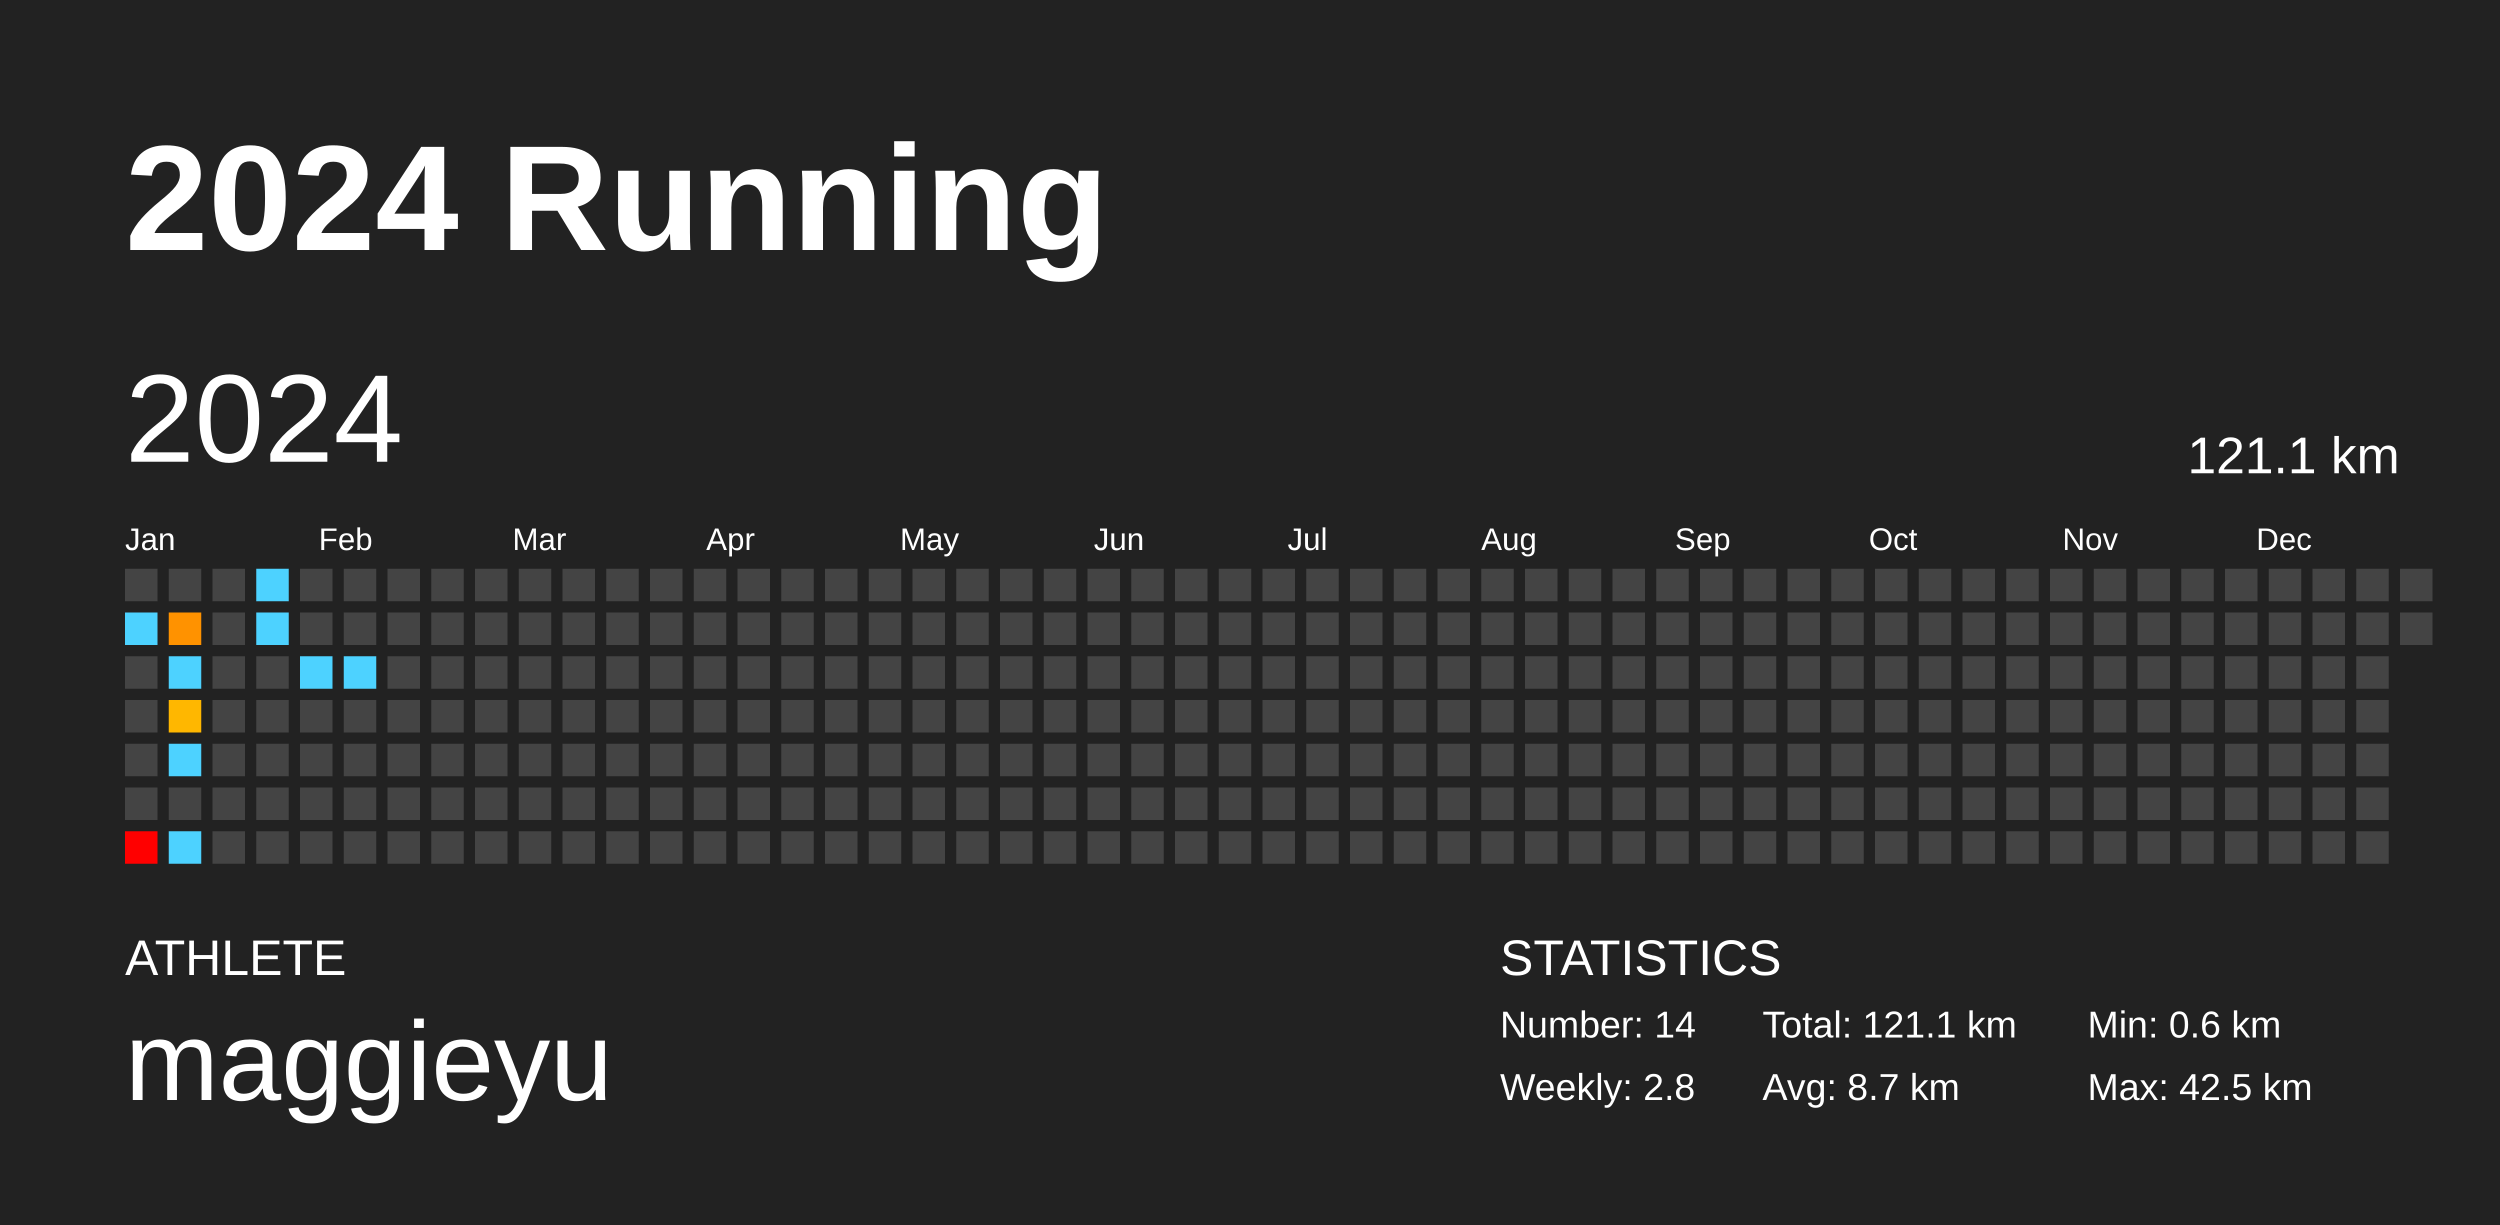
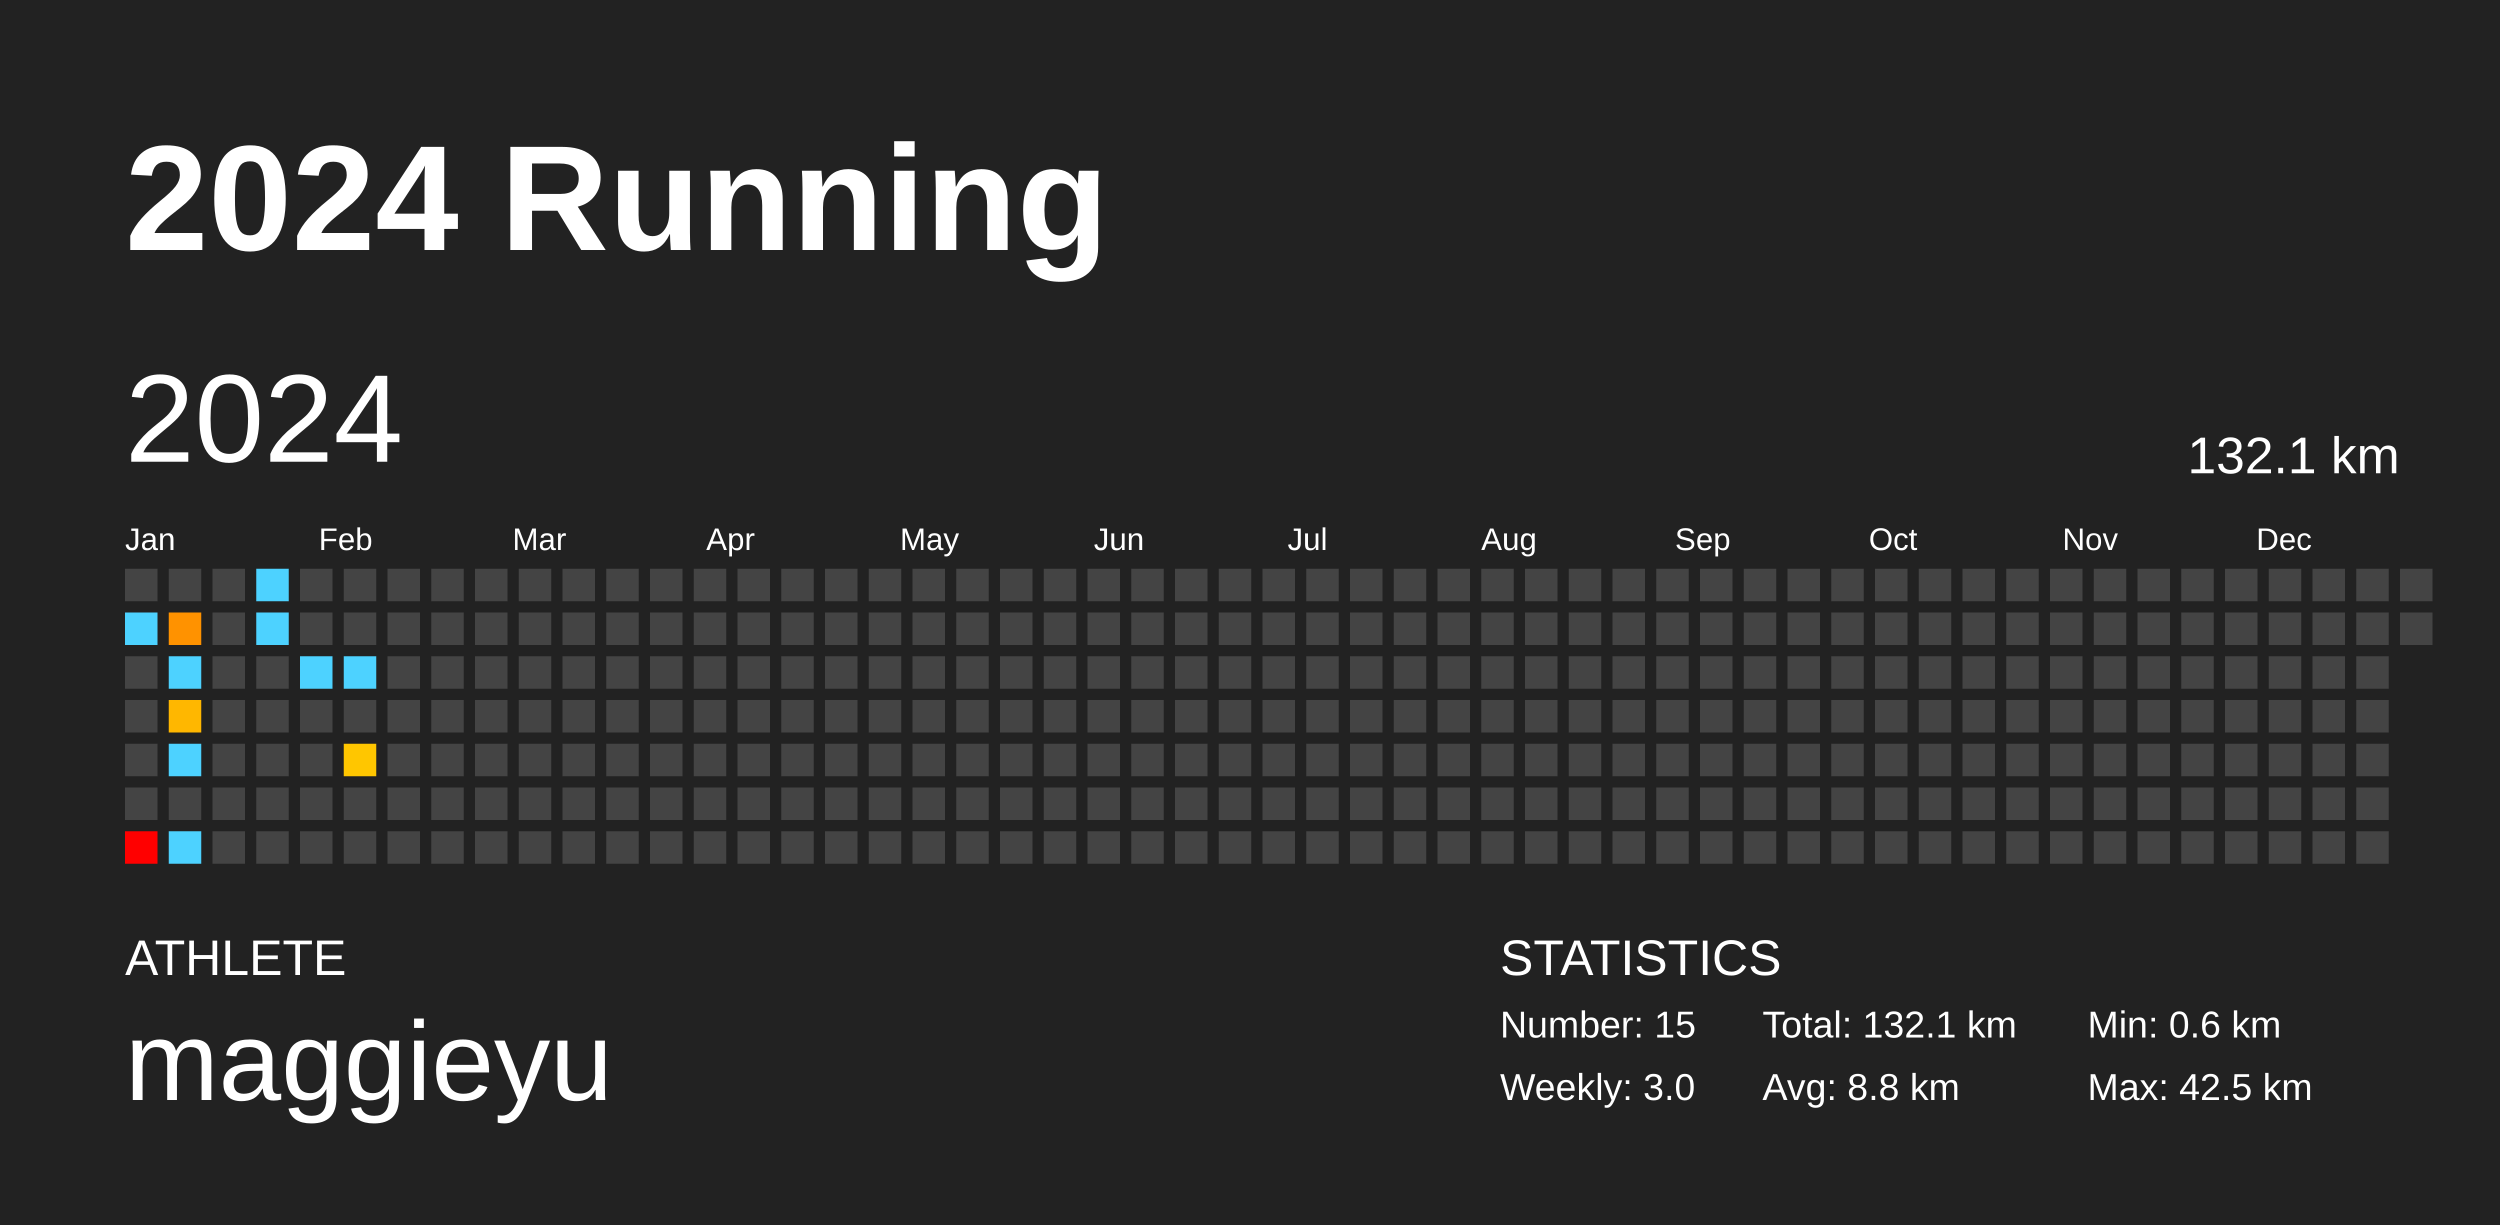
<svg xmlns="http://www.w3.org/2000/svg" baseProfile="full" height="98mm" version="1.1" viewBox="0,0,200,98" width="200mm">
  <defs />
  <rect fill="#222222" height="98" width="200" x="0" y="0" />
  <text fill="#FFFFFF" style="font-size:12px; font-family:Arial; font-weight:bold;" x="10" y="20">2024 Running</text>
  <text fill="#FFFFFF" style="font-size:4px; font-family:Arial" x="10" y="78">ATHLETE</text>
  <text fill="#FFFFFF" style="font-size:9px; font-family:Arial" x="10" y="88">maggieyu</text>
  <text fill="#FFFFFF" style="font-size:4px; font-family:Arial" x="120" y="78">STATISTICS</text>
-   <text fill="#FFFFFF" style="font-size:3px; font-family:Arial" x="120" y="83">Number: 14</text>
-   <text fill="#FFFFFF" style="font-size:3px; font-family:Arial" x="120" y="88">Weekly: 2.8</text>
-   <text fill="#FFFFFF" style="font-size:3px; font-family:Arial" x="141" y="83">Total: 121.1 km</text>
-   <text fill="#FFFFFF" style="font-size:3px; font-family:Arial" x="141" y="88">Avg: 8.7 km</text>
+   <text fill="#FFFFFF" style="font-size:3px; font-family:Arial" x="120" y="83">Number: 15</text>
+   <text fill="#FFFFFF" style="font-size:3px; font-family:Arial" x="120" y="88">Weekly: 3.0</text>
+   <text fill="#FFFFFF" style="font-size:3px; font-family:Arial" x="141" y="83">Total: 132.1 km</text>
+   <text fill="#FFFFFF" style="font-size:3px; font-family:Arial" x="141" y="88">Avg: 8.8 km</text>
  <text fill="#FFFFFF" style="font-size:3px; font-family:Arial" x="167" y="83">Min: 0.6 km</text>
  <text fill="#FFFFFF" style="font-size:3px; font-family:Arial" x="167" y="88">Max: 42.5 km</text>
  <text dominant-baseline="hanging" fill="#FFFFFF" style="font-size:10.0px; font-family:Arial;" x="10" y="30">2024</text>
-   <text dominant-baseline="hanging" fill="#FFFFFF" style="font-size:4.125px; font-family:Arial;" x="175" y="35">121.1 km</text>
+   <text dominant-baseline="hanging" fill="#FFFFFF" style="font-size:4.125px; font-family:Arial;" x="175" y="35">132.1 km</text>
  <text fill="#FFFFFF" style="font-size:2.5px; font-family:Arial" x="10.0" y="44">Jan</text>
  <text fill="#FFFFFF" style="font-size:2.5px; font-family:Arial" x="25.5" y="44">Feb</text>
  <text fill="#FFFFFF" style="font-size:2.5px; font-family:Arial" x="41.0" y="44">Mar</text>
  <text fill="#FFFFFF" style="font-size:2.5px; font-family:Arial" x="56.5" y="44">Apr</text>
  <text fill="#FFFFFF" style="font-size:2.5px; font-family:Arial" x="72.0" y="44">May</text>
  <text fill="#FFFFFF" style="font-size:2.5px; font-family:Arial" x="87.5" y="44">Jun</text>
  <text fill="#FFFFFF" style="font-size:2.5px; font-family:Arial" x="103.0" y="44">Jul</text>
  <text fill="#FFFFFF" style="font-size:2.5px; font-family:Arial" x="118.5" y="44">Aug</text>
  <text fill="#FFFFFF" style="font-size:2.5px; font-family:Arial" x="134.0" y="44">Sep</text>
  <text fill="#FFFFFF" style="font-size:2.5px; font-family:Arial" x="149.5" y="44">Oct</text>
  <text fill="#FFFFFF" style="font-size:2.5px; font-family:Arial" x="165.0" y="44">Nov</text>
  <text fill="#FFFFFF" style="font-size:2.5px; font-family:Arial" x="180.5" y="44">Dec</text>
  <rect fill="#444444" height="2.6" width="2.6" x="10.0" y="45.5" />
  <rect fill="#4dd2ff" height="2.6" width="2.6" x="10.0" y="49.0" />
  <rect fill="#444444" height="2.6" width="2.6" x="10.0" y="52.5" />
  <rect fill="#444444" height="2.6" width="2.6" x="10.0" y="56.0" />
  <rect fill="#444444" height="2.6" width="2.6" x="10.0" y="59.5" />
  <rect fill="#444444" height="2.6" width="2.6" x="10.0" y="63.0" />
  <rect fill="red" height="2.6" width="2.6" x="10.0" y="66.5" />
  <rect fill="#444444" height="2.6" width="2.6" x="13.5" y="45.5" />
  <rect fill="#ff9200" height="2.6" width="2.6" x="13.5" y="49.0" />
  <rect fill="#4dd2ff" height="2.6" width="2.6" x="13.5" y="52.5" />
  <rect fill="#ffb700" height="2.6" width="2.6" x="13.5" y="56.0" />
  <rect fill="#4dd2ff" height="2.6" width="2.6" x="13.5" y="59.5" />
  <rect fill="#444444" height="2.6" width="2.6" x="13.5" y="63.0" />
  <rect fill="#4dd2ff" height="2.6" width="2.6" x="13.5" y="66.5" />
  <rect fill="#444444" height="2.6" width="2.6" x="17.0" y="45.5" />
  <rect fill="#444444" height="2.6" width="2.6" x="17.0" y="49.0" />
  <rect fill="#444444" height="2.6" width="2.6" x="17.0" y="52.5" />
  <rect fill="#444444" height="2.6" width="2.6" x="17.0" y="56.0" />
  <rect fill="#444444" height="2.6" width="2.6" x="17.0" y="59.5" />
  <rect fill="#444444" height="2.6" width="2.6" x="17.0" y="63.0" />
  <rect fill="#444444" height="2.6" width="2.6" x="17.0" y="66.5" />
  <rect fill="#4dd2ff" height="2.6" width="2.6" x="20.5" y="45.5" />
  <rect fill="#4dd2ff" height="2.6" width="2.6" x="20.5" y="49.0" />
  <rect fill="#444444" height="2.6" width="2.6" x="20.5" y="52.5" />
  <rect fill="#444444" height="2.6" width="2.6" x="20.5" y="56.0" />
  <rect fill="#444444" height="2.6" width="2.6" x="20.5" y="59.5" />
  <rect fill="#444444" height="2.6" width="2.6" x="20.5" y="63.0" />
  <rect fill="#444444" height="2.6" width="2.6" x="20.5" y="66.5" />
  <rect fill="#444444" height="2.6" width="2.6" x="24.0" y="45.5" />
  <rect fill="#444444" height="2.6" width="2.6" x="24.0" y="49.0" />
  <rect fill="#4dd2ff" height="2.6" width="2.6" x="24.0" y="52.5" />
  <rect fill="#444444" height="2.6" width="2.6" x="24.0" y="56.0" />
  <rect fill="#444444" height="2.6" width="2.6" x="24.0" y="59.5" />
  <rect fill="#444444" height="2.6" width="2.6" x="24.0" y="63.0" />
  <rect fill="#444444" height="2.6" width="2.6" x="24.0" y="66.5" />
  <rect fill="#444444" height="2.6" width="2.6" x="27.5" y="45.5" />
  <rect fill="#444444" height="2.6" width="2.6" x="27.5" y="49.0" />
  <rect fill="#4dd2ff" height="2.6" width="2.6" x="27.5" y="52.5" />
  <rect fill="#444444" height="2.6" width="2.6" x="27.5" y="56.0" />
-   <rect fill="#444444" height="2.6" width="2.6" x="27.5" y="59.5" />
+   <rect fill="#ffc600" height="2.6" width="2.6" x="27.5" y="59.5" />
  <rect fill="#444444" height="2.6" width="2.6" x="27.5" y="63.0" />
  <rect fill="#444444" height="2.6" width="2.6" x="27.5" y="66.5" />
  <rect fill="#444444" height="2.6" width="2.6" x="31.0" y="45.5" />
  <rect fill="#444444" height="2.6" width="2.6" x="31.0" y="49.0" />
  <rect fill="#444444" height="2.6" width="2.6" x="31.0" y="52.5" />
  <rect fill="#444444" height="2.6" width="2.6" x="31.0" y="56.0" />
  <rect fill="#444444" height="2.6" width="2.6" x="31.0" y="59.5" />
  <rect fill="#444444" height="2.6" width="2.6" x="31.0" y="63.0" />
  <rect fill="#444444" height="2.6" width="2.6" x="31.0" y="66.5" />
  <rect fill="#444444" height="2.6" width="2.6" x="34.5" y="45.5" />
  <rect fill="#444444" height="2.6" width="2.6" x="34.5" y="49.0" />
  <rect fill="#444444" height="2.6" width="2.6" x="34.5" y="52.5" />
  <rect fill="#444444" height="2.6" width="2.6" x="34.5" y="56.0" />
  <rect fill="#444444" height="2.6" width="2.6" x="34.5" y="59.5" />
  <rect fill="#444444" height="2.6" width="2.6" x="34.5" y="63.0" />
  <rect fill="#444444" height="2.6" width="2.6" x="34.5" y="66.5" />
  <rect fill="#444444" height="2.6" width="2.6" x="38.0" y="45.5" />
  <rect fill="#444444" height="2.6" width="2.6" x="38.0" y="49.0" />
  <rect fill="#444444" height="2.6" width="2.6" x="38.0" y="52.5" />
  <rect fill="#444444" height="2.6" width="2.6" x="38.0" y="56.0" />
  <rect fill="#444444" height="2.6" width="2.6" x="38.0" y="59.5" />
  <rect fill="#444444" height="2.6" width="2.6" x="38.0" y="63.0" />
  <rect fill="#444444" height="2.6" width="2.6" x="38.0" y="66.5" />
  <rect fill="#444444" height="2.6" width="2.6" x="41.5" y="45.5" />
  <rect fill="#444444" height="2.6" width="2.6" x="41.5" y="49.0" />
  <rect fill="#444444" height="2.6" width="2.6" x="41.5" y="52.5" />
  <rect fill="#444444" height="2.6" width="2.6" x="41.5" y="56.0" />
  <rect fill="#444444" height="2.6" width="2.6" x="41.5" y="59.5" />
  <rect fill="#444444" height="2.6" width="2.6" x="41.5" y="63.0" />
  <rect fill="#444444" height="2.6" width="2.6" x="41.5" y="66.5" />
  <rect fill="#444444" height="2.6" width="2.6" x="45.0" y="45.5" />
  <rect fill="#444444" height="2.6" width="2.6" x="45.0" y="49.0" />
  <rect fill="#444444" height="2.6" width="2.6" x="45.0" y="52.5" />
  <rect fill="#444444" height="2.6" width="2.6" x="45.0" y="56.0" />
  <rect fill="#444444" height="2.6" width="2.6" x="45.0" y="59.5" />
  <rect fill="#444444" height="2.6" width="2.6" x="45.0" y="63.0" />
  <rect fill="#444444" height="2.6" width="2.6" x="45.0" y="66.5" />
  <rect fill="#444444" height="2.6" width="2.6" x="48.5" y="45.5" />
  <rect fill="#444444" height="2.6" width="2.6" x="48.5" y="49.0" />
  <rect fill="#444444" height="2.6" width="2.6" x="48.5" y="52.5" />
  <rect fill="#444444" height="2.6" width="2.6" x="48.5" y="56.0" />
  <rect fill="#444444" height="2.6" width="2.6" x="48.5" y="59.5" />
  <rect fill="#444444" height="2.6" width="2.6" x="48.5" y="63.0" />
  <rect fill="#444444" height="2.6" width="2.6" x="48.5" y="66.5" />
  <rect fill="#444444" height="2.6" width="2.6" x="52.0" y="45.5" />
  <rect fill="#444444" height="2.6" width="2.6" x="52.0" y="49.0" />
  <rect fill="#444444" height="2.6" width="2.6" x="52.0" y="52.5" />
  <rect fill="#444444" height="2.6" width="2.6" x="52.0" y="56.0" />
  <rect fill="#444444" height="2.6" width="2.6" x="52.0" y="59.5" />
  <rect fill="#444444" height="2.6" width="2.6" x="52.0" y="63.0" />
  <rect fill="#444444" height="2.6" width="2.6" x="52.0" y="66.5" />
  <rect fill="#444444" height="2.6" width="2.6" x="55.5" y="45.5" />
  <rect fill="#444444" height="2.6" width="2.6" x="55.5" y="49.0" />
  <rect fill="#444444" height="2.6" width="2.6" x="55.5" y="52.5" />
  <rect fill="#444444" height="2.6" width="2.6" x="55.5" y="56.0" />
  <rect fill="#444444" height="2.6" width="2.6" x="55.5" y="59.5" />
  <rect fill="#444444" height="2.6" width="2.6" x="55.5" y="63.0" />
  <rect fill="#444444" height="2.6" width="2.6" x="55.5" y="66.5" />
  <rect fill="#444444" height="2.6" width="2.6" x="59.0" y="45.5" />
  <rect fill="#444444" height="2.6" width="2.6" x="59.0" y="49.0" />
  <rect fill="#444444" height="2.6" width="2.6" x="59.0" y="52.5" />
  <rect fill="#444444" height="2.6" width="2.6" x="59.0" y="56.0" />
  <rect fill="#444444" height="2.6" width="2.6" x="59.0" y="59.5" />
  <rect fill="#444444" height="2.6" width="2.6" x="59.0" y="63.0" />
  <rect fill="#444444" height="2.6" width="2.6" x="59.0" y="66.5" />
  <rect fill="#444444" height="2.6" width="2.6" x="62.5" y="45.5" />
  <rect fill="#444444" height="2.6" width="2.6" x="62.5" y="49.0" />
  <rect fill="#444444" height="2.6" width="2.6" x="62.5" y="52.5" />
  <rect fill="#444444" height="2.6" width="2.6" x="62.5" y="56.0" />
  <rect fill="#444444" height="2.6" width="2.6" x="62.5" y="59.5" />
  <rect fill="#444444" height="2.6" width="2.6" x="62.5" y="63.0" />
  <rect fill="#444444" height="2.6" width="2.6" x="62.5" y="66.5" />
  <rect fill="#444444" height="2.6" width="2.6" x="66.0" y="45.5" />
  <rect fill="#444444" height="2.6" width="2.6" x="66.0" y="49.0" />
  <rect fill="#444444" height="2.6" width="2.6" x="66.0" y="52.5" />
  <rect fill="#444444" height="2.6" width="2.6" x="66.0" y="56.0" />
  <rect fill="#444444" height="2.6" width="2.6" x="66.0" y="59.5" />
  <rect fill="#444444" height="2.6" width="2.6" x="66.0" y="63.0" />
  <rect fill="#444444" height="2.6" width="2.6" x="66.0" y="66.5" />
  <rect fill="#444444" height="2.6" width="2.6" x="69.5" y="45.5" />
  <rect fill="#444444" height="2.6" width="2.6" x="69.5" y="49.0" />
  <rect fill="#444444" height="2.6" width="2.6" x="69.5" y="52.5" />
  <rect fill="#444444" height="2.6" width="2.6" x="69.5" y="56.0" />
  <rect fill="#444444" height="2.6" width="2.6" x="69.5" y="59.5" />
  <rect fill="#444444" height="2.6" width="2.6" x="69.5" y="63.0" />
  <rect fill="#444444" height="2.6" width="2.6" x="69.5" y="66.5" />
  <rect fill="#444444" height="2.6" width="2.6" x="73.0" y="45.5" />
  <rect fill="#444444" height="2.6" width="2.6" x="73.0" y="49.0" />
  <rect fill="#444444" height="2.6" width="2.6" x="73.0" y="52.5" />
  <rect fill="#444444" height="2.6" width="2.6" x="73.0" y="56.0" />
  <rect fill="#444444" height="2.6" width="2.6" x="73.0" y="59.5" />
  <rect fill="#444444" height="2.6" width="2.6" x="73.0" y="63.0" />
  <rect fill="#444444" height="2.6" width="2.6" x="73.0" y="66.5" />
  <rect fill="#444444" height="2.6" width="2.6" x="76.5" y="45.5" />
  <rect fill="#444444" height="2.6" width="2.6" x="76.5" y="49.0" />
  <rect fill="#444444" height="2.6" width="2.6" x="76.5" y="52.5" />
  <rect fill="#444444" height="2.6" width="2.6" x="76.5" y="56.0" />
  <rect fill="#444444" height="2.6" width="2.6" x="76.5" y="59.5" />
  <rect fill="#444444" height="2.6" width="2.6" x="76.5" y="63.0" />
  <rect fill="#444444" height="2.6" width="2.6" x="76.5" y="66.5" />
  <rect fill="#444444" height="2.6" width="2.6" x="80.0" y="45.5" />
  <rect fill="#444444" height="2.6" width="2.6" x="80.0" y="49.0" />
  <rect fill="#444444" height="2.6" width="2.6" x="80.0" y="52.5" />
  <rect fill="#444444" height="2.6" width="2.6" x="80.0" y="56.0" />
  <rect fill="#444444" height="2.6" width="2.6" x="80.0" y="59.5" />
  <rect fill="#444444" height="2.6" width="2.6" x="80.0" y="63.0" />
  <rect fill="#444444" height="2.6" width="2.6" x="80.0" y="66.5" />
  <rect fill="#444444" height="2.6" width="2.6" x="83.5" y="45.5" />
  <rect fill="#444444" height="2.6" width="2.6" x="83.5" y="49.0" />
  <rect fill="#444444" height="2.6" width="2.6" x="83.5" y="52.5" />
  <rect fill="#444444" height="2.6" width="2.6" x="83.5" y="56.0" />
  <rect fill="#444444" height="2.6" width="2.6" x="83.5" y="59.5" />
  <rect fill="#444444" height="2.6" width="2.6" x="83.5" y="63.0" />
  <rect fill="#444444" height="2.6" width="2.6" x="83.5" y="66.5" />
  <rect fill="#444444" height="2.6" width="2.6" x="87.0" y="45.5" />
  <rect fill="#444444" height="2.6" width="2.6" x="87.0" y="49.0" />
  <rect fill="#444444" height="2.6" width="2.6" x="87.0" y="52.5" />
  <rect fill="#444444" height="2.6" width="2.6" x="87.0" y="56.0" />
  <rect fill="#444444" height="2.6" width="2.6" x="87.0" y="59.5" />
  <rect fill="#444444" height="2.6" width="2.6" x="87.0" y="63.0" />
  <rect fill="#444444" height="2.6" width="2.6" x="87.0" y="66.5" />
  <rect fill="#444444" height="2.6" width="2.6" x="90.5" y="45.5" />
  <rect fill="#444444" height="2.6" width="2.6" x="90.5" y="49.0" />
  <rect fill="#444444" height="2.6" width="2.6" x="90.5" y="52.5" />
  <rect fill="#444444" height="2.6" width="2.6" x="90.5" y="56.0" />
  <rect fill="#444444" height="2.6" width="2.6" x="90.5" y="59.5" />
  <rect fill="#444444" height="2.6" width="2.6" x="90.5" y="63.0" />
  <rect fill="#444444" height="2.6" width="2.6" x="90.5" y="66.5" />
  <rect fill="#444444" height="2.6" width="2.6" x="94.0" y="45.5" />
  <rect fill="#444444" height="2.6" width="2.6" x="94.0" y="49.0" />
  <rect fill="#444444" height="2.6" width="2.6" x="94.0" y="52.5" />
  <rect fill="#444444" height="2.6" width="2.6" x="94.0" y="56.0" />
  <rect fill="#444444" height="2.6" width="2.6" x="94.0" y="59.5" />
  <rect fill="#444444" height="2.6" width="2.6" x="94.0" y="63.0" />
  <rect fill="#444444" height="2.6" width="2.6" x="94.0" y="66.5" />
  <rect fill="#444444" height="2.6" width="2.6" x="97.5" y="45.5" />
  <rect fill="#444444" height="2.6" width="2.6" x="97.5" y="49.0" />
  <rect fill="#444444" height="2.6" width="2.6" x="97.5" y="52.5" />
  <rect fill="#444444" height="2.6" width="2.6" x="97.5" y="56.0" />
  <rect fill="#444444" height="2.6" width="2.6" x="97.5" y="59.5" />
  <rect fill="#444444" height="2.6" width="2.6" x="97.5" y="63.0" />
  <rect fill="#444444" height="2.6" width="2.6" x="97.5" y="66.5" />
  <rect fill="#444444" height="2.6" width="2.6" x="101.0" y="45.5" />
  <rect fill="#444444" height="2.6" width="2.6" x="101.0" y="49.0" />
  <rect fill="#444444" height="2.6" width="2.6" x="101.0" y="52.5" />
  <rect fill="#444444" height="2.6" width="2.6" x="101.0" y="56.0" />
  <rect fill="#444444" height="2.6" width="2.6" x="101.0" y="59.5" />
  <rect fill="#444444" height="2.6" width="2.6" x="101.0" y="63.0" />
  <rect fill="#444444" height="2.6" width="2.6" x="101.0" y="66.5" />
  <rect fill="#444444" height="2.6" width="2.6" x="104.5" y="45.5" />
  <rect fill="#444444" height="2.6" width="2.6" x="104.5" y="49.0" />
  <rect fill="#444444" height="2.6" width="2.6" x="104.5" y="52.5" />
  <rect fill="#444444" height="2.6" width="2.6" x="104.5" y="56.0" />
  <rect fill="#444444" height="2.6" width="2.6" x="104.5" y="59.5" />
  <rect fill="#444444" height="2.6" width="2.6" x="104.5" y="63.0" />
  <rect fill="#444444" height="2.6" width="2.6" x="104.5" y="66.5" />
  <rect fill="#444444" height="2.6" width="2.6" x="108.0" y="45.5" />
  <rect fill="#444444" height="2.6" width="2.6" x="108.0" y="49.0" />
  <rect fill="#444444" height="2.6" width="2.6" x="108.0" y="52.5" />
  <rect fill="#444444" height="2.6" width="2.6" x="108.0" y="56.0" />
  <rect fill="#444444" height="2.6" width="2.6" x="108.0" y="59.5" />
  <rect fill="#444444" height="2.6" width="2.6" x="108.0" y="63.0" />
  <rect fill="#444444" height="2.6" width="2.6" x="108.0" y="66.5" />
  <rect fill="#444444" height="2.6" width="2.6" x="111.5" y="45.5" />
  <rect fill="#444444" height="2.6" width="2.6" x="111.5" y="49.0" />
  <rect fill="#444444" height="2.6" width="2.6" x="111.5" y="52.5" />
  <rect fill="#444444" height="2.6" width="2.6" x="111.5" y="56.0" />
  <rect fill="#444444" height="2.6" width="2.6" x="111.5" y="59.5" />
  <rect fill="#444444" height="2.6" width="2.6" x="111.5" y="63.0" />
  <rect fill="#444444" height="2.6" width="2.6" x="111.5" y="66.5" />
  <rect fill="#444444" height="2.6" width="2.6" x="115.0" y="45.5" />
  <rect fill="#444444" height="2.6" width="2.6" x="115.0" y="49.0" />
  <rect fill="#444444" height="2.6" width="2.6" x="115.0" y="52.5" />
  <rect fill="#444444" height="2.6" width="2.6" x="115.0" y="56.0" />
  <rect fill="#444444" height="2.6" width="2.6" x="115.0" y="59.5" />
  <rect fill="#444444" height="2.6" width="2.6" x="115.0" y="63.0" />
  <rect fill="#444444" height="2.6" width="2.6" x="115.0" y="66.5" />
  <rect fill="#444444" height="2.6" width="2.6" x="118.5" y="45.5" />
  <rect fill="#444444" height="2.6" width="2.6" x="118.5" y="49.0" />
  <rect fill="#444444" height="2.6" width="2.6" x="118.5" y="52.5" />
  <rect fill="#444444" height="2.6" width="2.6" x="118.5" y="56.0" />
  <rect fill="#444444" height="2.6" width="2.6" x="118.5" y="59.5" />
  <rect fill="#444444" height="2.6" width="2.6" x="118.5" y="63.0" />
  <rect fill="#444444" height="2.6" width="2.6" x="118.5" y="66.5" />
  <rect fill="#444444" height="2.6" width="2.6" x="122.0" y="45.5" />
  <rect fill="#444444" height="2.6" width="2.6" x="122.0" y="49.0" />
  <rect fill="#444444" height="2.6" width="2.6" x="122.0" y="52.5" />
  <rect fill="#444444" height="2.6" width="2.6" x="122.0" y="56.0" />
  <rect fill="#444444" height="2.6" width="2.6" x="122.0" y="59.5" />
  <rect fill="#444444" height="2.6" width="2.6" x="122.0" y="63.0" />
  <rect fill="#444444" height="2.6" width="2.6" x="122.0" y="66.5" />
  <rect fill="#444444" height="2.6" width="2.6" x="125.5" y="45.5" />
  <rect fill="#444444" height="2.6" width="2.6" x="125.5" y="49.0" />
  <rect fill="#444444" height="2.6" width="2.6" x="125.5" y="52.5" />
  <rect fill="#444444" height="2.6" width="2.6" x="125.5" y="56.0" />
  <rect fill="#444444" height="2.6" width="2.6" x="125.5" y="59.5" />
  <rect fill="#444444" height="2.6" width="2.6" x="125.5" y="63.0" />
  <rect fill="#444444" height="2.6" width="2.6" x="125.5" y="66.5" />
  <rect fill="#444444" height="2.6" width="2.6" x="129.0" y="45.5" />
  <rect fill="#444444" height="2.6" width="2.6" x="129.0" y="49.0" />
  <rect fill="#444444" height="2.6" width="2.6" x="129.0" y="52.5" />
  <rect fill="#444444" height="2.6" width="2.6" x="129.0" y="56.0" />
  <rect fill="#444444" height="2.6" width="2.6" x="129.0" y="59.5" />
  <rect fill="#444444" height="2.6" width="2.6" x="129.0" y="63.0" />
  <rect fill="#444444" height="2.6" width="2.6" x="129.0" y="66.5" />
  <rect fill="#444444" height="2.6" width="2.6" x="132.5" y="45.5" />
  <rect fill="#444444" height="2.6" width="2.6" x="132.5" y="49.0" />
  <rect fill="#444444" height="2.6" width="2.6" x="132.5" y="52.5" />
  <rect fill="#444444" height="2.6" width="2.6" x="132.5" y="56.0" />
  <rect fill="#444444" height="2.6" width="2.6" x="132.5" y="59.5" />
  <rect fill="#444444" height="2.6" width="2.6" x="132.5" y="63.0" />
  <rect fill="#444444" height="2.6" width="2.6" x="132.5" y="66.5" />
  <rect fill="#444444" height="2.6" width="2.6" x="136.0" y="45.5" />
  <rect fill="#444444" height="2.6" width="2.6" x="136.0" y="49.0" />
  <rect fill="#444444" height="2.6" width="2.6" x="136.0" y="52.5" />
  <rect fill="#444444" height="2.6" width="2.6" x="136.0" y="56.0" />
  <rect fill="#444444" height="2.6" width="2.6" x="136.0" y="59.5" />
  <rect fill="#444444" height="2.6" width="2.6" x="136.0" y="63.0" />
  <rect fill="#444444" height="2.6" width="2.6" x="136.0" y="66.5" />
  <rect fill="#444444" height="2.6" width="2.6" x="139.5" y="45.5" />
  <rect fill="#444444" height="2.6" width="2.6" x="139.5" y="49.0" />
  <rect fill="#444444" height="2.6" width="2.6" x="139.5" y="52.5" />
  <rect fill="#444444" height="2.6" width="2.6" x="139.5" y="56.0" />
  <rect fill="#444444" height="2.6" width="2.6" x="139.5" y="59.5" />
  <rect fill="#444444" height="2.6" width="2.6" x="139.5" y="63.0" />
  <rect fill="#444444" height="2.6" width="2.6" x="139.5" y="66.5" />
  <rect fill="#444444" height="2.6" width="2.6" x="143.0" y="45.5" />
  <rect fill="#444444" height="2.6" width="2.6" x="143.0" y="49.0" />
  <rect fill="#444444" height="2.6" width="2.6" x="143.0" y="52.5" />
  <rect fill="#444444" height="2.6" width="2.6" x="143.0" y="56.0" />
  <rect fill="#444444" height="2.6" width="2.6" x="143.0" y="59.5" />
  <rect fill="#444444" height="2.6" width="2.6" x="143.0" y="63.0" />
  <rect fill="#444444" height="2.6" width="2.6" x="143.0" y="66.5" />
  <rect fill="#444444" height="2.6" width="2.6" x="146.5" y="45.5" />
  <rect fill="#444444" height="2.6" width="2.6" x="146.5" y="49.0" />
  <rect fill="#444444" height="2.6" width="2.6" x="146.5" y="52.5" />
  <rect fill="#444444" height="2.6" width="2.6" x="146.5" y="56.0" />
  <rect fill="#444444" height="2.6" width="2.6" x="146.5" y="59.5" />
  <rect fill="#444444" height="2.6" width="2.6" x="146.5" y="63.0" />
  <rect fill="#444444" height="2.6" width="2.6" x="146.5" y="66.5" />
  <rect fill="#444444" height="2.6" width="2.6" x="150.0" y="45.5" />
  <rect fill="#444444" height="2.6" width="2.6" x="150.0" y="49.0" />
  <rect fill="#444444" height="2.6" width="2.6" x="150.0" y="52.5" />
  <rect fill="#444444" height="2.6" width="2.6" x="150.0" y="56.0" />
  <rect fill="#444444" height="2.6" width="2.6" x="150.0" y="59.5" />
  <rect fill="#444444" height="2.6" width="2.6" x="150.0" y="63.0" />
  <rect fill="#444444" height="2.6" width="2.6" x="150.0" y="66.5" />
  <rect fill="#444444" height="2.6" width="2.6" x="153.5" y="45.5" />
  <rect fill="#444444" height="2.6" width="2.6" x="153.5" y="49.0" />
  <rect fill="#444444" height="2.6" width="2.6" x="153.5" y="52.5" />
  <rect fill="#444444" height="2.6" width="2.6" x="153.5" y="56.0" />
  <rect fill="#444444" height="2.6" width="2.6" x="153.5" y="59.5" />
  <rect fill="#444444" height="2.6" width="2.6" x="153.5" y="63.0" />
  <rect fill="#444444" height="2.6" width="2.6" x="153.5" y="66.5" />
  <rect fill="#444444" height="2.6" width="2.6" x="157.0" y="45.5" />
  <rect fill="#444444" height="2.6" width="2.6" x="157.0" y="49.0" />
  <rect fill="#444444" height="2.6" width="2.6" x="157.0" y="52.5" />
  <rect fill="#444444" height="2.6" width="2.6" x="157.0" y="56.0" />
  <rect fill="#444444" height="2.6" width="2.6" x="157.0" y="59.5" />
  <rect fill="#444444" height="2.6" width="2.6" x="157.0" y="63.0" />
  <rect fill="#444444" height="2.6" width="2.6" x="157.0" y="66.5" />
  <rect fill="#444444" height="2.6" width="2.6" x="160.5" y="45.5" />
  <rect fill="#444444" height="2.6" width="2.6" x="160.5" y="49.0" />
  <rect fill="#444444" height="2.6" width="2.6" x="160.5" y="52.5" />
  <rect fill="#444444" height="2.6" width="2.6" x="160.5" y="56.0" />
  <rect fill="#444444" height="2.6" width="2.6" x="160.5" y="59.5" />
  <rect fill="#444444" height="2.6" width="2.6" x="160.5" y="63.0" />
  <rect fill="#444444" height="2.6" width="2.6" x="160.5" y="66.5" />
  <rect fill="#444444" height="2.6" width="2.6" x="164.0" y="45.5" />
  <rect fill="#444444" height="2.6" width="2.6" x="164.0" y="49.0" />
  <rect fill="#444444" height="2.6" width="2.6" x="164.0" y="52.5" />
  <rect fill="#444444" height="2.6" width="2.6" x="164.0" y="56.0" />
  <rect fill="#444444" height="2.6" width="2.6" x="164.0" y="59.5" />
  <rect fill="#444444" height="2.6" width="2.6" x="164.0" y="63.0" />
  <rect fill="#444444" height="2.6" width="2.6" x="164.0" y="66.5" />
  <rect fill="#444444" height="2.6" width="2.6" x="167.5" y="45.5" />
  <rect fill="#444444" height="2.6" width="2.6" x="167.5" y="49.0" />
  <rect fill="#444444" height="2.6" width="2.6" x="167.5" y="52.5" />
  <rect fill="#444444" height="2.6" width="2.6" x="167.5" y="56.0" />
  <rect fill="#444444" height="2.6" width="2.6" x="167.5" y="59.5" />
  <rect fill="#444444" height="2.6" width="2.6" x="167.5" y="63.0" />
  <rect fill="#444444" height="2.6" width="2.6" x="167.5" y="66.5" />
  <rect fill="#444444" height="2.6" width="2.6" x="171.0" y="45.5" />
  <rect fill="#444444" height="2.6" width="2.6" x="171.0" y="49.0" />
  <rect fill="#444444" height="2.6" width="2.6" x="171.0" y="52.5" />
  <rect fill="#444444" height="2.6" width="2.6" x="171.0" y="56.0" />
  <rect fill="#444444" height="2.6" width="2.6" x="171.0" y="59.5" />
  <rect fill="#444444" height="2.6" width="2.6" x="171.0" y="63.0" />
  <rect fill="#444444" height="2.6" width="2.6" x="171.0" y="66.5" />
  <rect fill="#444444" height="2.6" width="2.6" x="174.5" y="45.5" />
  <rect fill="#444444" height="2.6" width="2.6" x="174.5" y="49.0" />
  <rect fill="#444444" height="2.6" width="2.6" x="174.5" y="52.5" />
  <rect fill="#444444" height="2.6" width="2.6" x="174.5" y="56.0" />
  <rect fill="#444444" height="2.6" width="2.6" x="174.5" y="59.5" />
  <rect fill="#444444" height="2.6" width="2.6" x="174.5" y="63.0" />
  <rect fill="#444444" height="2.6" width="2.6" x="174.5" y="66.5" />
  <rect fill="#444444" height="2.6" width="2.6" x="178.0" y="45.5" />
  <rect fill="#444444" height="2.6" width="2.6" x="178.0" y="49.0" />
  <rect fill="#444444" height="2.6" width="2.6" x="178.0" y="52.5" />
  <rect fill="#444444" height="2.6" width="2.6" x="178.0" y="56.0" />
  <rect fill="#444444" height="2.6" width="2.6" x="178.0" y="59.5" />
  <rect fill="#444444" height="2.6" width="2.6" x="178.0" y="63.0" />
  <rect fill="#444444" height="2.6" width="2.6" x="178.0" y="66.5" />
  <rect fill="#444444" height="2.6" width="2.6" x="181.5" y="45.5" />
  <rect fill="#444444" height="2.6" width="2.6" x="181.5" y="49.0" />
  <rect fill="#444444" height="2.6" width="2.6" x="181.5" y="52.5" />
  <rect fill="#444444" height="2.6" width="2.6" x="181.5" y="56.0" />
  <rect fill="#444444" height="2.6" width="2.6" x="181.5" y="59.5" />
  <rect fill="#444444" height="2.6" width="2.6" x="181.5" y="63.0" />
  <rect fill="#444444" height="2.6" width="2.6" x="181.5" y="66.5" />
  <rect fill="#444444" height="2.6" width="2.6" x="185.0" y="45.5" />
  <rect fill="#444444" height="2.6" width="2.6" x="185.0" y="49.0" />
  <rect fill="#444444" height="2.6" width="2.6" x="185.0" y="52.5" />
  <rect fill="#444444" height="2.6" width="2.6" x="185.0" y="56.0" />
  <rect fill="#444444" height="2.6" width="2.6" x="185.0" y="59.5" />
  <rect fill="#444444" height="2.6" width="2.6" x="185.0" y="63.0" />
  <rect fill="#444444" height="2.6" width="2.6" x="185.0" y="66.5" />
  <rect fill="#444444" height="2.6" width="2.6" x="188.5" y="45.5" />
  <rect fill="#444444" height="2.6" width="2.6" x="188.5" y="49.0" />
  <rect fill="#444444" height="2.6" width="2.6" x="188.5" y="52.5" />
  <rect fill="#444444" height="2.6" width="2.6" x="188.5" y="56.0" />
  <rect fill="#444444" height="2.6" width="2.6" x="188.5" y="59.5" />
  <rect fill="#444444" height="2.6" width="2.6" x="188.5" y="63.0" />
  <rect fill="#444444" height="2.6" width="2.6" x="188.5" y="66.5" />
  <rect fill="#444444" height="2.6" width="2.6" x="192.0" y="45.5" />
  <rect fill="#444444" height="2.6" width="2.6" x="192.0" y="49.0" />
</svg>
